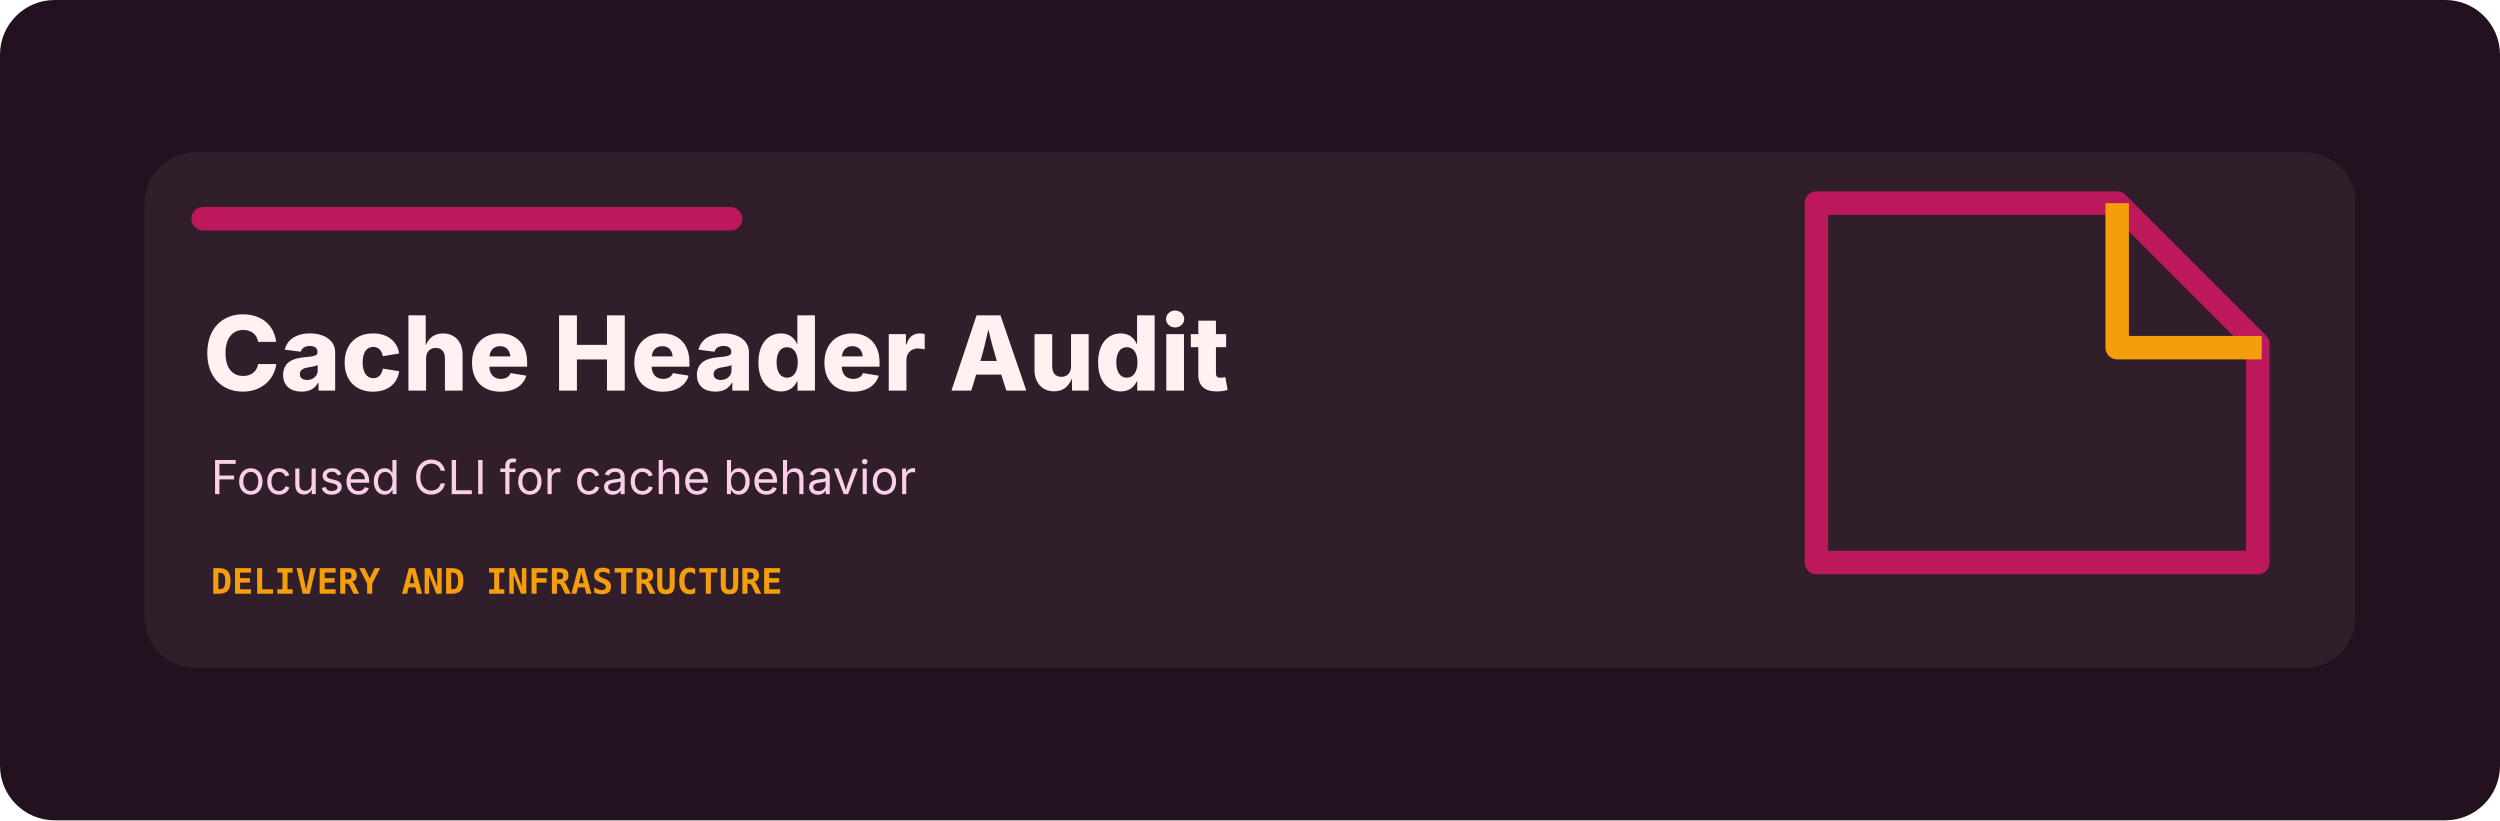
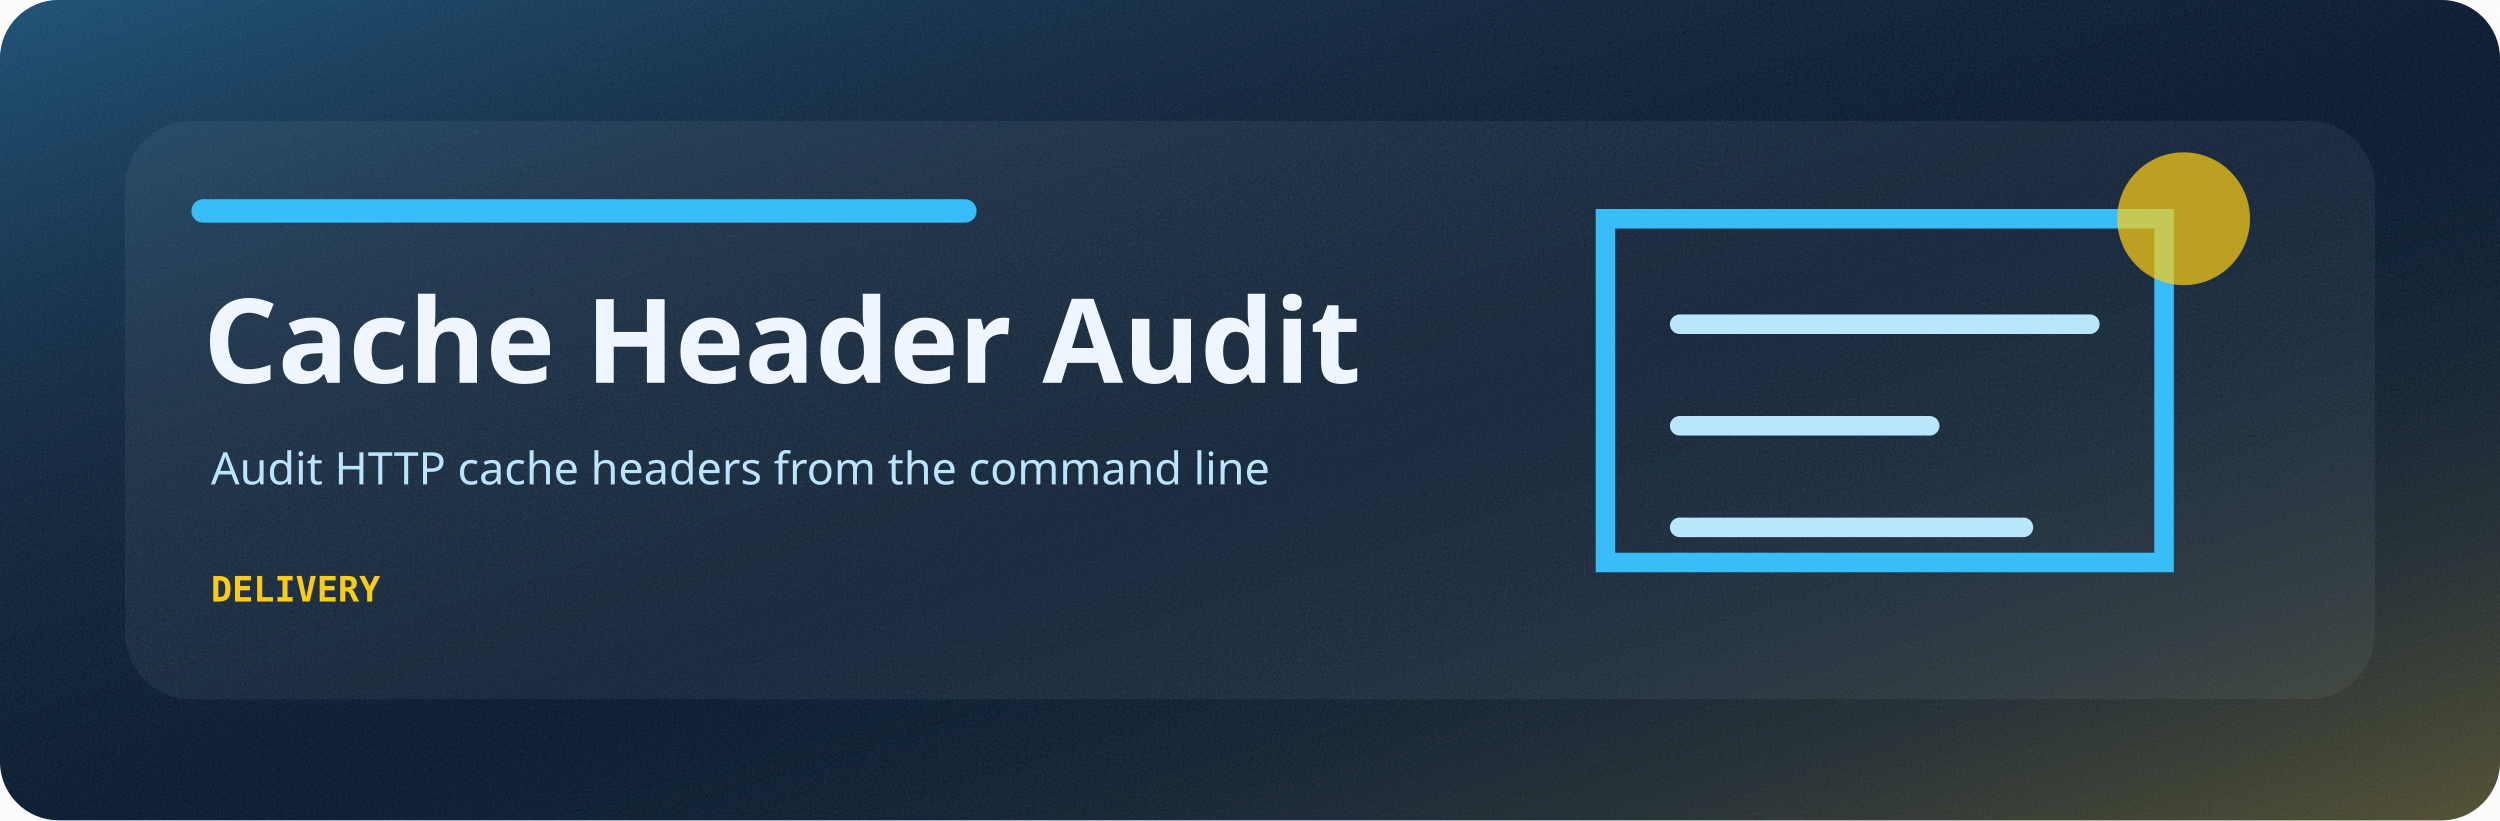
<svg xmlns="http://www.w3.org/2000/svg" width="1280" height="420" viewBox="0 0 1280 420" fill="none" role="img" aria-label="Cache Header Audit cover">
-   <rect width="1280" height="420" rx="28" fill="#24111f" />
-   <rect x="74" y="78" width="1132" height="264" rx="26" fill="#fff1f2" opacity=".06" />
-   <path d="M104 112h270" stroke="#be185d" stroke-width="12" stroke-linecap="round" />
-   <text x="104" y="200" fill="#fff1f2" font-family="Inter, ui-sans-serif, system-ui" font-size="53" font-weight="800">Cache Header Audit</text>
-   <text x="108" y="253" fill="#fbcfe8" font-family="Inter, ui-sans-serif, system-ui" font-size="24">Focused CLI for cache behavior</text>
-   <text x="108" y="304" fill="#f59e0b" font-family="ui-monospace, SFMono-Regular, Menlo, monospace" font-size="18" font-weight="700">DELIVERY AND INFRASTRUCTURE</text>
-   <path d="M930 104h154l72 72v112H930z" fill="none" stroke="#be185d" stroke-width="12" stroke-linejoin="round" />
-   <path d="M1084 104v74h74" fill="none" stroke="#f59e0b" stroke-width="12" stroke-linejoin="round" />
+   <defs>
+     <linearGradient id="g" x1="0" x2="1" y1="0" y2="1">
+       <stop offset="0" stop-color="#38bdf8" stop-opacity=".34" />
+       <stop offset=".54" stop-color="#07192f" stop-opacity="0" />
+       <stop offset="1" stop-color="#facc15" stop-opacity=".30" />
+     </linearGradient>
+     <filter id="grain" x="-20%" y="-20%" width="140%" height="140%">
+       <feTurbulence type="fractalNoise" baseFrequency=".85" numOctaves="2" seed="50" result="noise" />
+       <feColorMatrix type="saturate" values="0" />
+       <feComponentTransfer>
+         <feFuncA type="table" tableValues="0 .10" />
+       </feComponentTransfer>
+       <feBlend mode="soft-light" in2="SourceGraphic" />
+     </filter>
+   </defs>
+   <rect width="1280" height="420" rx="30" fill="#07192f" />
+   <rect width="1280" height="420" rx="30" fill="url(#g)" filter="url(#grain)" />
+   <rect x="64" y="62" width="1152" height="296" rx="34" fill="#eff6ff" opacity=".055" />
+   <path d="M104 108h390" stroke="#38bdf8" stroke-width="12" stroke-linecap="round" />
+   <text x="104" y="196" fill="#eff6ff" font-family="Space Grotesk, ui-sans-serif, system-ui" font-size="60" font-weight="850">Cache Header Audit</text>
+   <text x="108" y="248" fill="#bae6fd" font-family="Space Grotesk, ui-sans-serif, system-ui" font-size="23">Audit HTTP cache headers from the command line</text>
+   <text x="108" y="308" fill="#facc15" font-family="ui-monospace, SFMono-Regular, Menlo, monospace" font-size="18" font-weight="800">DELIVERY</text>
+   <path d="M822 112h286v176H822z" fill="none" stroke="#38bdf8" stroke-width="10" />
+   <path d="M860 166h210M860 218h128M860 270h176" stroke="#bae6fd" stroke-width="10" stroke-linecap="round" />
+   <circle cx="1118" cy="112" r="34" fill="#facc15" opacity=".72" />
</svg>
